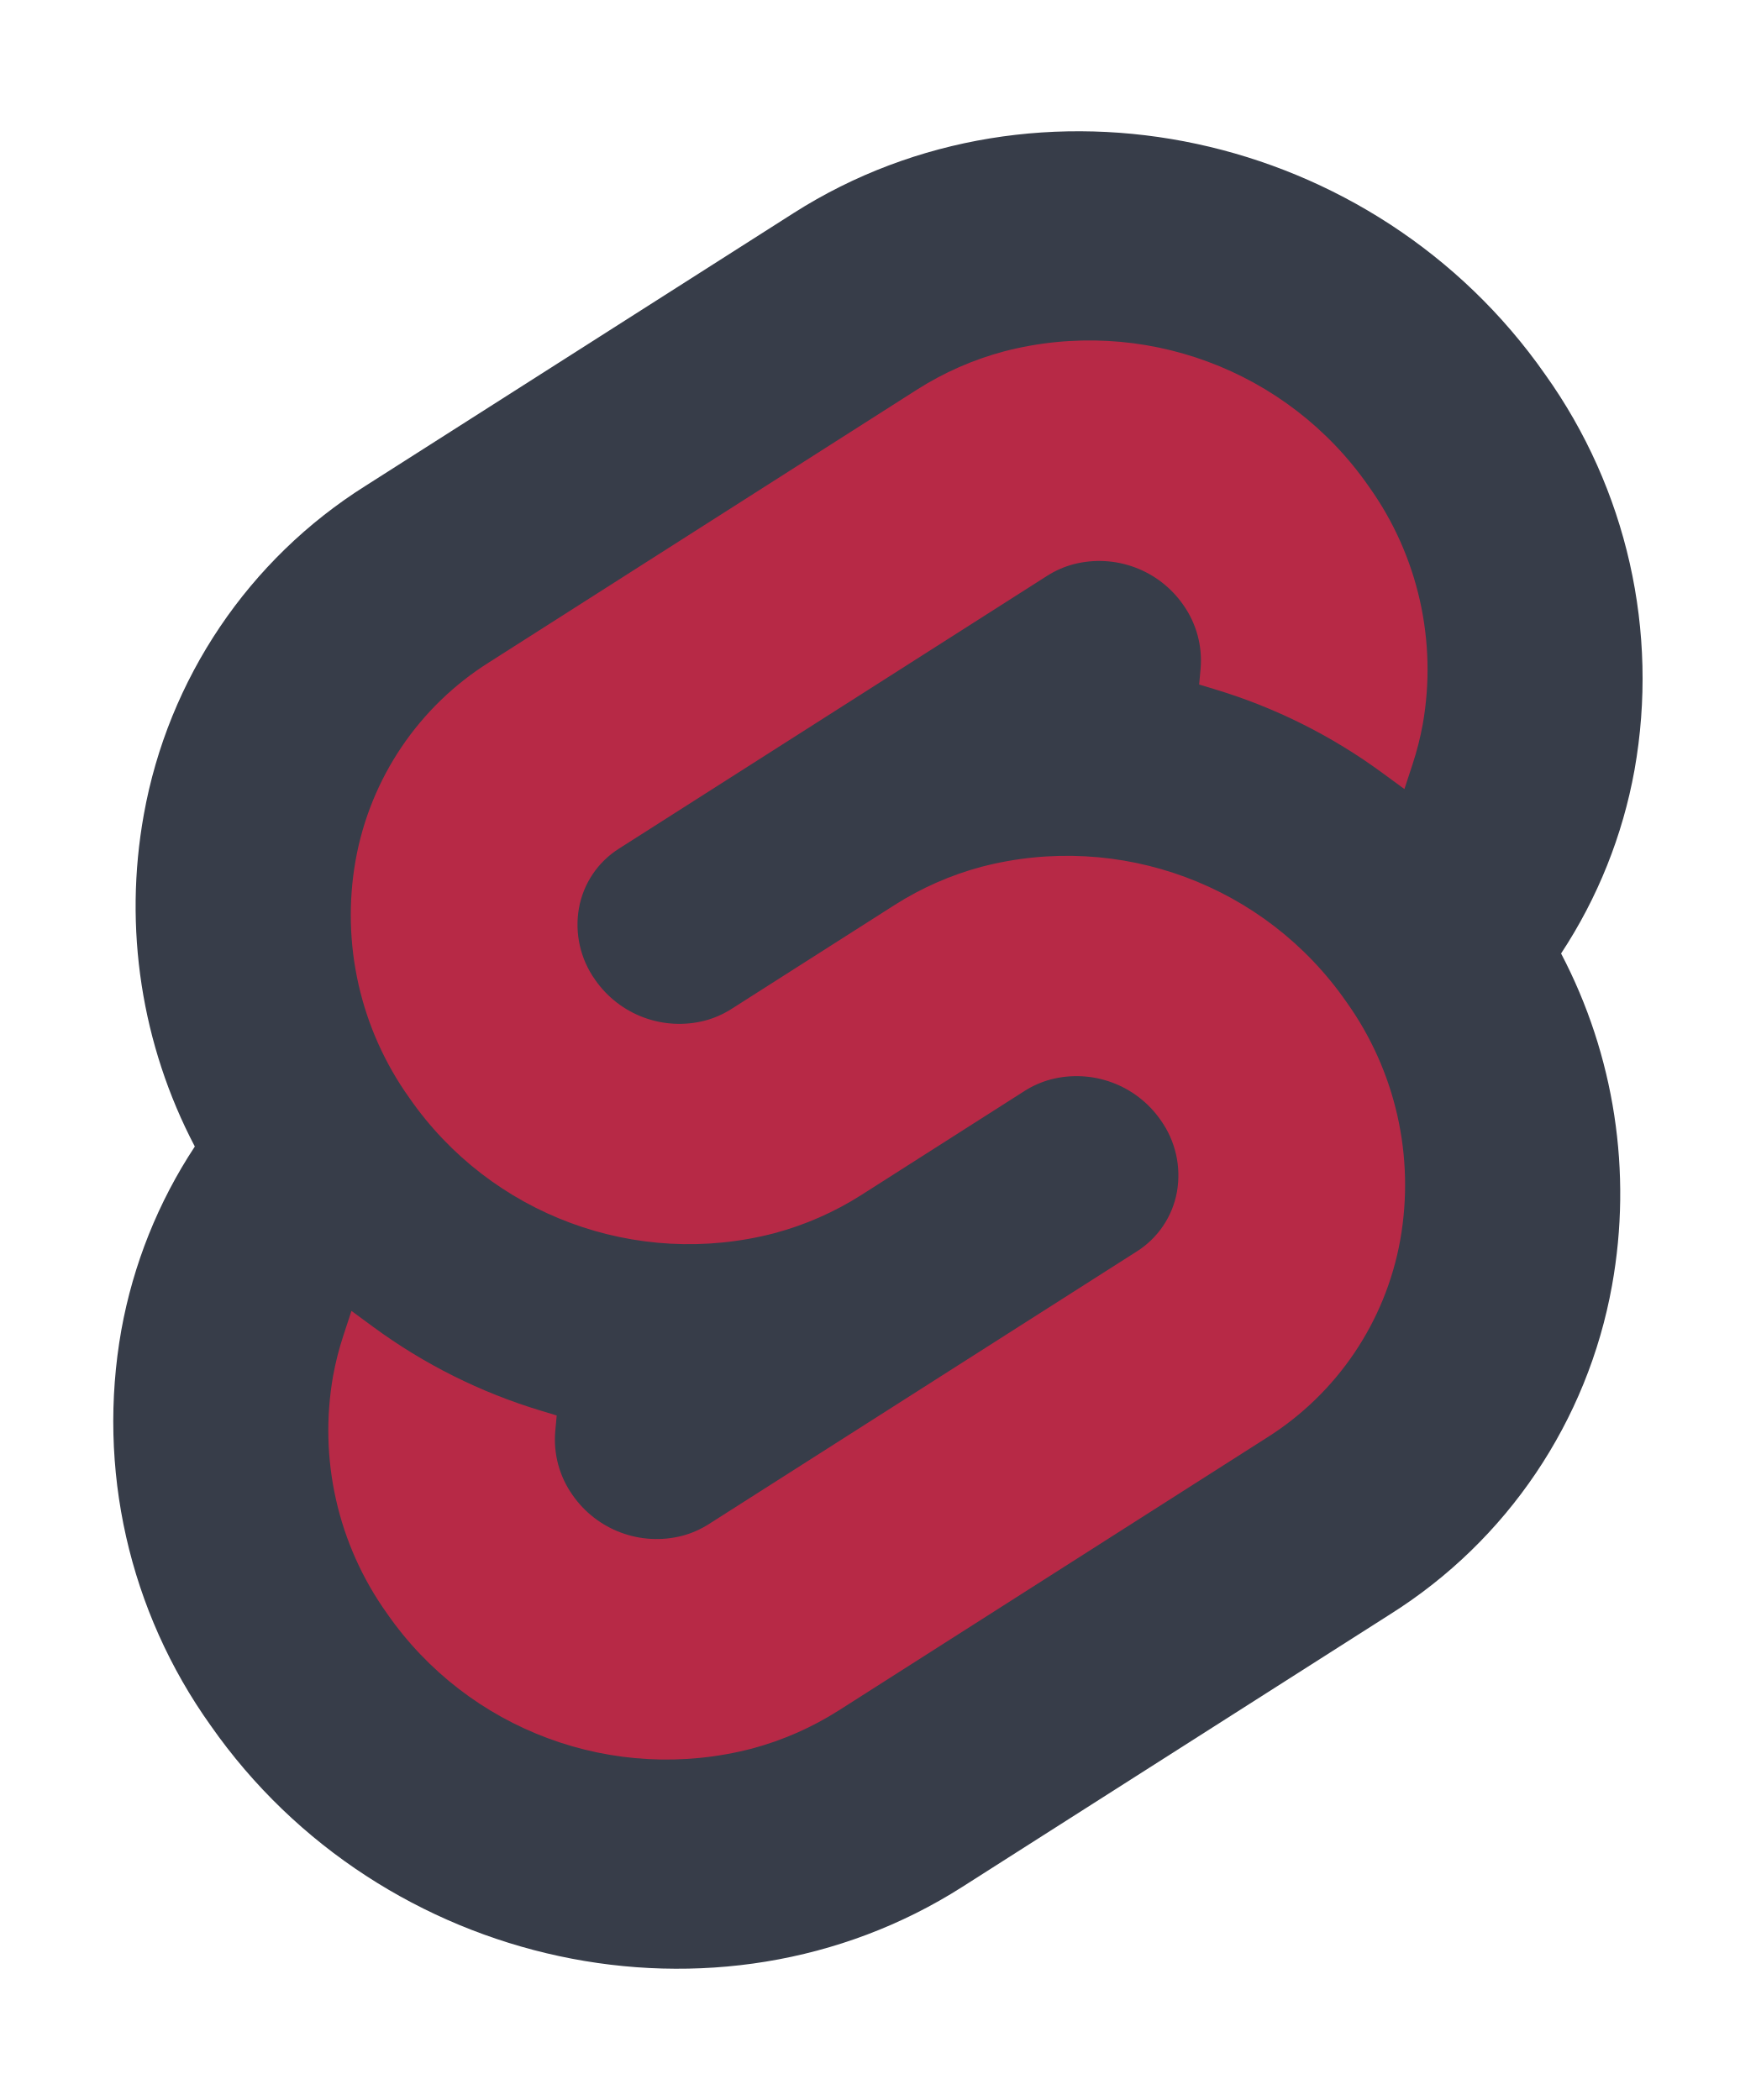
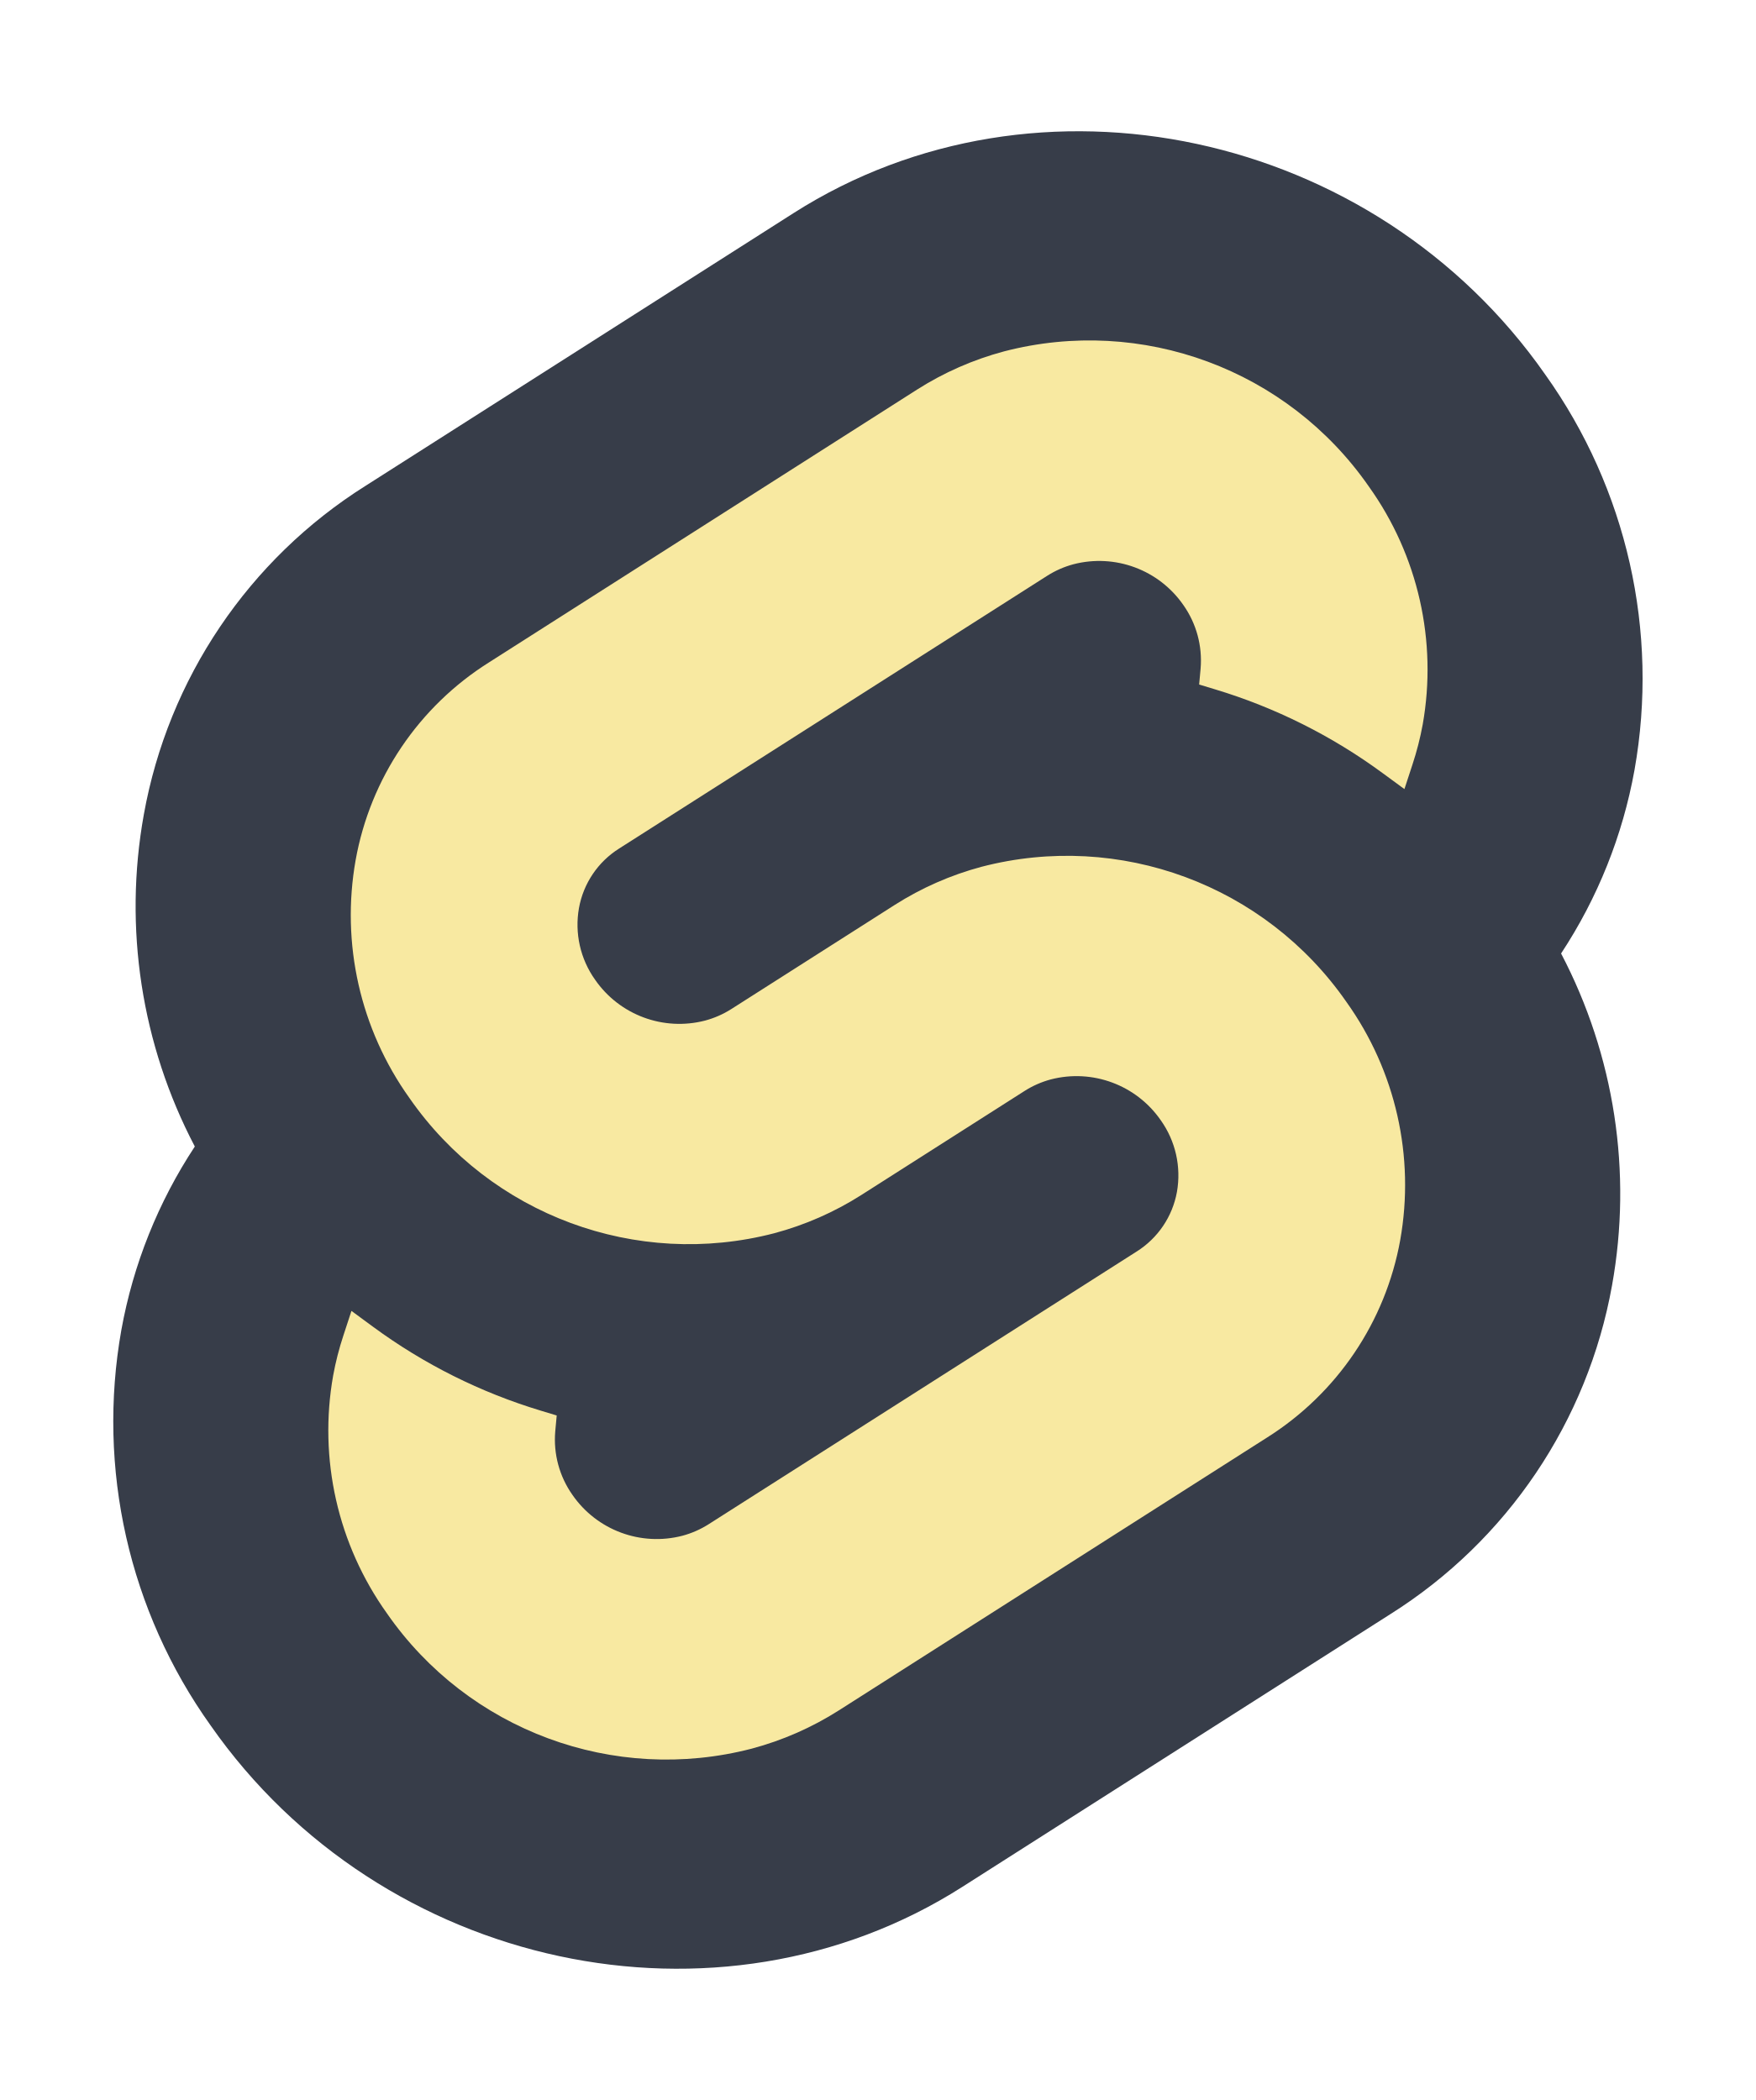
<svg xmlns="http://www.w3.org/2000/svg" width="107" height="128" viewBox="0 0 107 128">
  <path d="M94.157,22.819c-10.4-14.885-30.94-19.297-45.791-9.835L22.282,29.608A29.923,29.923,0,0,0,8.764,49.651a31.514,31.514,0,0,0,3.108,20.232A30.006,30.006,0,0,0,7.395,81.065a31.889,31.889,0,0,0,5.447,24.116c10.402,14.886,30.942,19.297,45.791,9.835L84.717,98.392A29.918,29.918,0,0,0,98.235,78.349,31.526,31.526,0,0,0,95.13,58.117a30,30,0,0,0,4.474-11.182,31.88,31.88,0,0,0-5.447-24.116" style="fill:#373D49" />
-   <path d="M45.817,106.582A20.718,20.718,0,0,1,23.58,98.339a19.174,19.174,0,0,1-3.277-14.502,18.189,18.189,0,0,1,.623-2.436l.491-1.498,1.336.982a33.644,33.644,0,0,0,10.203,5.098l.969.294-.089.968a5.847,5.847,0,0,0,1.052,3.878,6.239,6.239,0,0,0,6.695,2.485,5.745,5.745,0,0,0,1.602-.704L69.27,76.281a5.431,5.431,0,0,0,2.451-3.631,5.795,5.795,0,0,0-.988-4.371,6.244,6.244,0,0,0-6.698-2.486,5.743,5.743,0,0,0-1.6.704l-9.953,6.345a19.033,19.033,0,0,1-5.296,2.326,20.718,20.718,0,0,1-22.237-8.243,19.172,19.172,0,0,1-3.277-14.502,17.988,17.988,0,0,1,8.13-12.051L55.883,23.747a19.004,19.004,0,0,1,5.3-2.329A20.718,20.718,0,0,1,83.42,29.661a19.174,19.174,0,0,1,3.277,14.502,18.4,18.4,0,0,1-.623,2.436l-.491,1.498-1.336-.98a33.617,33.617,0,0,0-10.204-5.1l-.969-.294.089-.968a5.859,5.859,0,0,0-1.052-3.878,6.239,6.239,0,0,0-6.695-2.485,5.745,5.745,0,0,0-1.602.704L37.73,51.719a5.422,5.422,0,0,0-2.449,3.63,5.786,5.786,0,0,0,.986,4.372,6.244,6.244,0,0,0,6.698,2.486,5.765,5.765,0,0,0,1.602-.704l9.952-6.343a18.978,18.978,0,0,1,5.296-2.328,20.718,20.718,0,0,1,22.237,8.243,19.172,19.172,0,0,1,3.277,14.502,17.998,17.998,0,0,1-8.13,12.053L51.117,104.253a19.004,19.004,0,0,1-5.3,2.329" style="fill:#B72946" />
+   <path d="M45.817,106.582A20.718,20.718,0,0,1,23.58,98.339a19.174,19.174,0,0,1-3.277-14.502,18.189,18.189,0,0,1,.623-2.436l.491-1.498,1.336.982a33.644,33.644,0,0,0,10.203,5.098l.969.294-.089.968a5.847,5.847,0,0,0,1.052,3.878,6.239,6.239,0,0,0,6.695,2.485,5.745,5.745,0,0,0,1.602-.704L69.27,76.281a5.431,5.431,0,0,0,2.451-3.631,5.795,5.795,0,0,0-.988-4.371,6.244,6.244,0,0,0-6.698-2.486,5.743,5.743,0,0,0-1.6.704l-9.953,6.345a19.033,19.033,0,0,1-5.296,2.326,20.718,20.718,0,0,1-22.237-8.243,19.172,19.172,0,0,1-3.277-14.502,17.988,17.988,0,0,1,8.13-12.051L55.883,23.747a19.004,19.004,0,0,1,5.3-2.329A20.718,20.718,0,0,1,83.42,29.661a19.174,19.174,0,0,1,3.277,14.502,18.4,18.4,0,0,1-.623,2.436l-.491,1.498-1.336-.98a33.617,33.617,0,0,0-10.204-5.1l-.969-.294.089-.968a5.859,5.859,0,0,0-1.052-3.878,6.239,6.239,0,0,0-6.695-2.485,5.745,5.745,0,0,0-1.602.704L37.73,51.719a5.422,5.422,0,0,0-2.449,3.63,5.786,5.786,0,0,0,.986,4.372,6.244,6.244,0,0,0,6.698,2.486,5.765,5.765,0,0,0,1.602-.704l9.952-6.343a18.978,18.978,0,0,1,5.296-2.328,20.718,20.718,0,0,1,22.237,8.243,19.172,19.172,0,0,1,3.277,14.502,17.998,17.998,0,0,1-8.13,12.053L51.117,104.253a19.004,19.004,0,0,1-5.3,2.329" style="fill:#F8E9A1" />
</svg>
